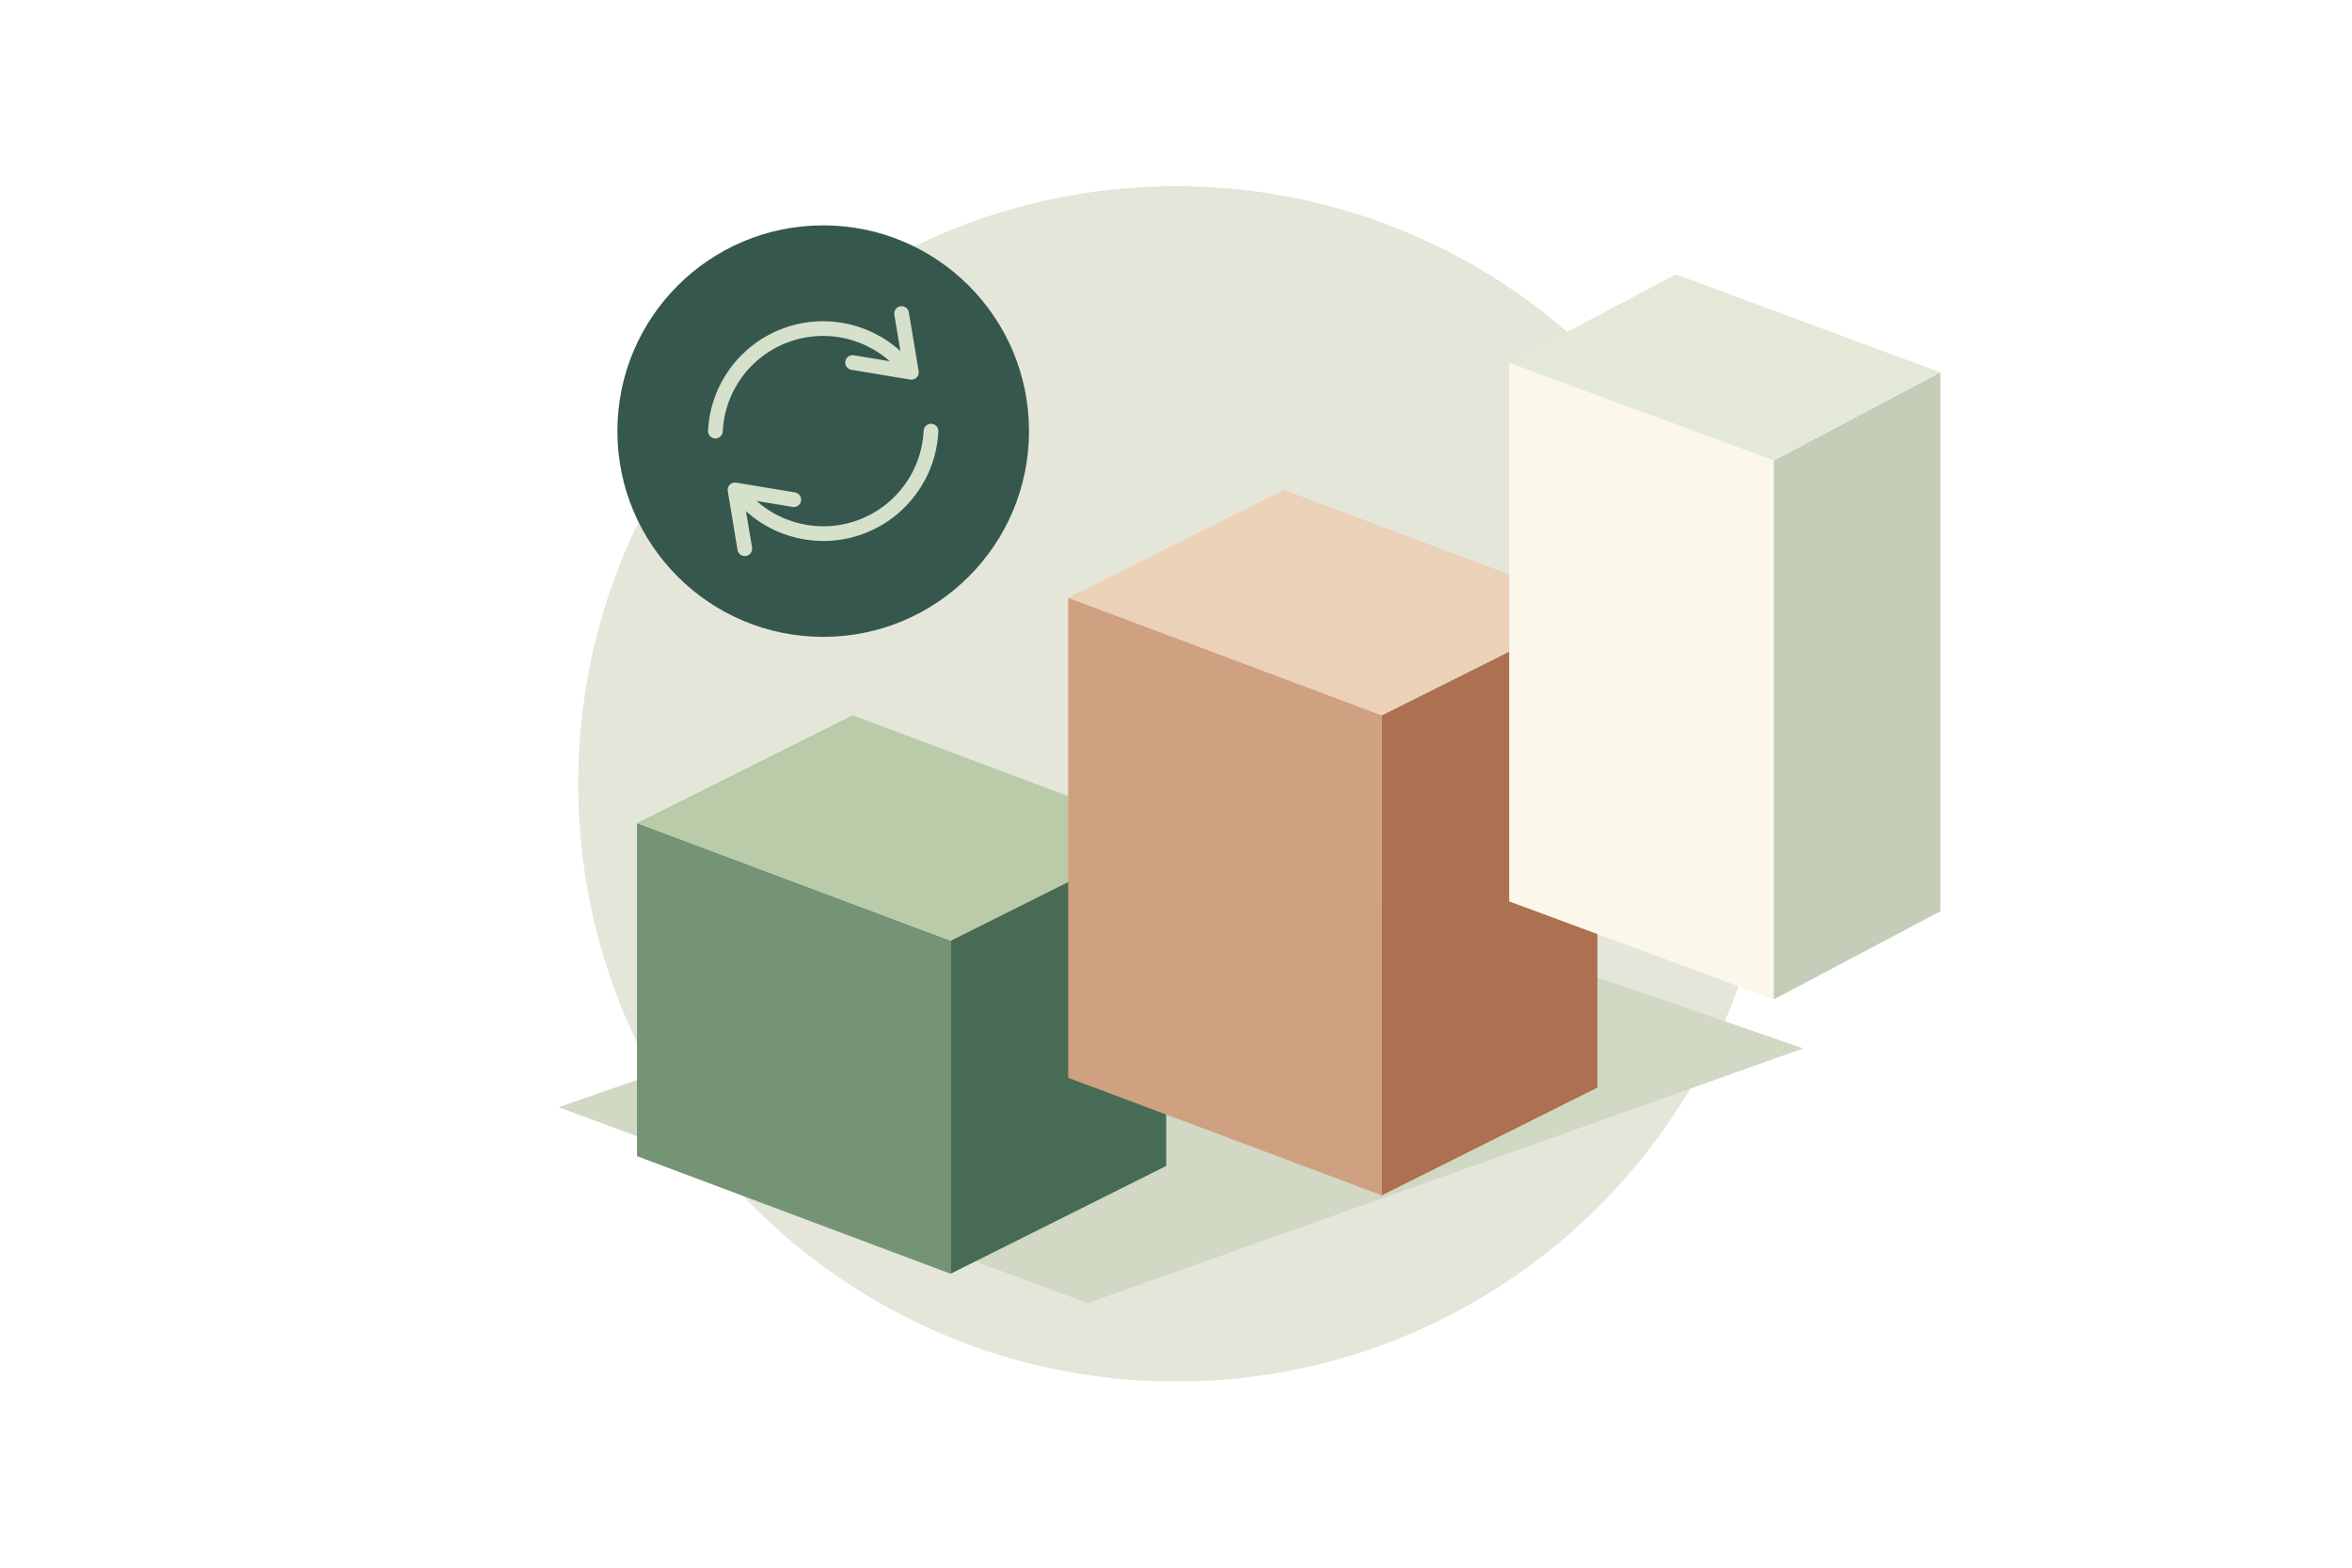
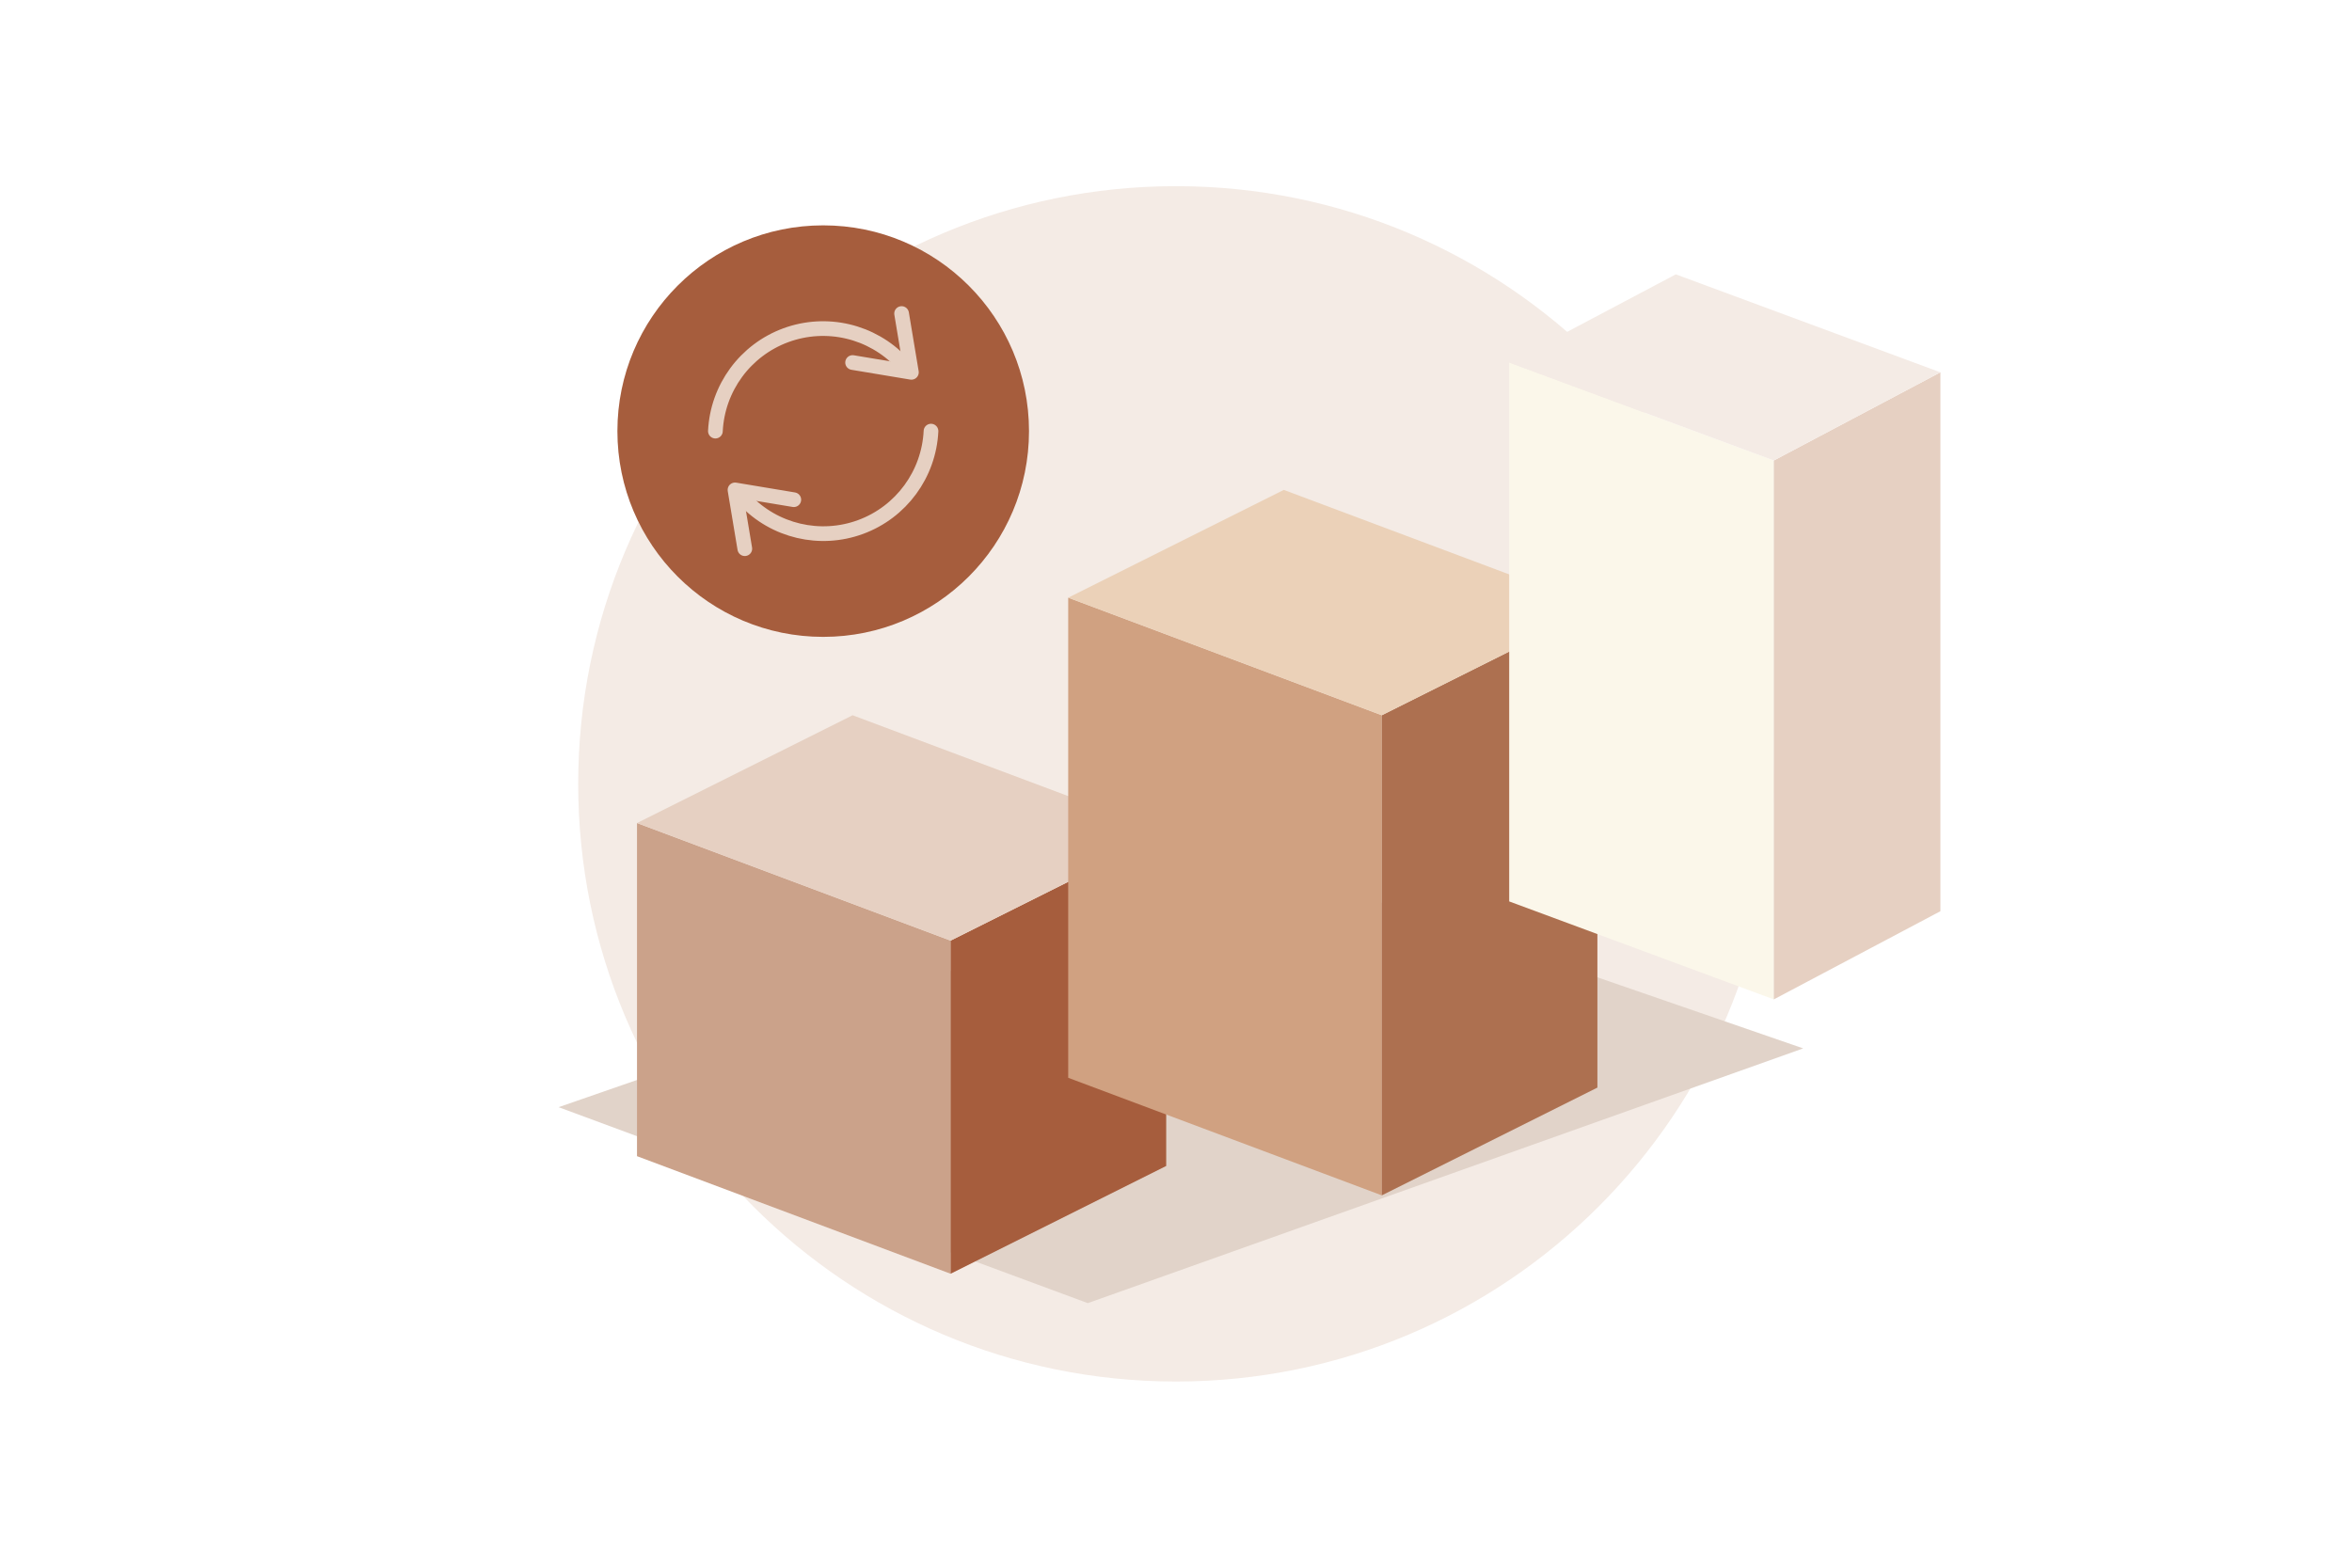
<svg xmlns="http://www.w3.org/2000/svg" viewBox="0 0 240 160" fill="none">
-   <circle cx="120" cy="80" r="61" fill="#E5E6DA" />
-   <path d="m57 113 54 20 73-26-55-19Z" fill="#D1D8C4" />
-   <path d="m65 84 32 12v34l-32-12Z" fill="#759375" />
-   <path d="m97 96 22-11v34l-22 11Z" fill="#486B56" />
-   <path d="m65 84 22-11 32 12-22 11Z" fill="#BACBAA" />
+   <circle cx="120" cy="80" r="61" fill="#F4EBE5" />
+   <path d="m57 113 54 20 73-26-55-19Z" fill="#E1D3C9" />
+   <path d="m65 84 32 12v34l-32-12Z" fill="#CBA28A" />
+   <path d="m97 96 22-11v34l-22 11Z" fill="#A65D3D" />
+   <path d="m65 84 22-11 32 12-22 11Z" fill="#E6D0C2" />
  <path d="m109 61 32 12v49l-32-12Z" fill="#D0A181" />
  <path d="m141 73 22-11v49l-22 11Z" fill="#AD7050" />
  <path d="m109 61 22-11 32 12-22 11Z" fill="#EBD1B8" />
  <path d="m154 37 27 10v55l-27-10Z" fill="#FBF7EA" />
-   <path d="m181 47 17-9v55l-17 9Z" fill="#C3CDB7" />
-   <path d="m154 37 17-9 27 10-17 9Z" fill="#E4E9D7" />
-   <circle cx="84" cy="44" r="21" fill="#35574D" />
-   <path d="M73 44a11 11 0 0 1 19-7m3 7a11 11 0 0 1-19 7" stroke="#D6E1CB" stroke-width="1.5" stroke-linecap="round" />
-   <path d="m87 37 6 1-1-6m-11 19-6-1 1 6" stroke="#D6E1CB" stroke-width="1.5" stroke-linecap="round" stroke-linejoin="round" />
+   <path d="m181 47 17-9v55l-17 9Z" fill="#E6D0C2" />
+   <path d="m154 37 17-9 27 10-17 9Z" fill="#F4EBE5" />
+   <circle cx="84" cy="44" r="21" fill="#A65D3D" />
+   <path d="M73 44a11 11 0 0 1 19-7m3 7a11 11 0 0 1-19 7" stroke="#E6D0C2" stroke-width="1.5" stroke-linecap="round" />
+   <path d="m87 37 6 1-1-6m-11 19-6-1 1 6" stroke="#E6D0C2" stroke-width="1.5" stroke-linecap="round" stroke-linejoin="round" />
</svg>
